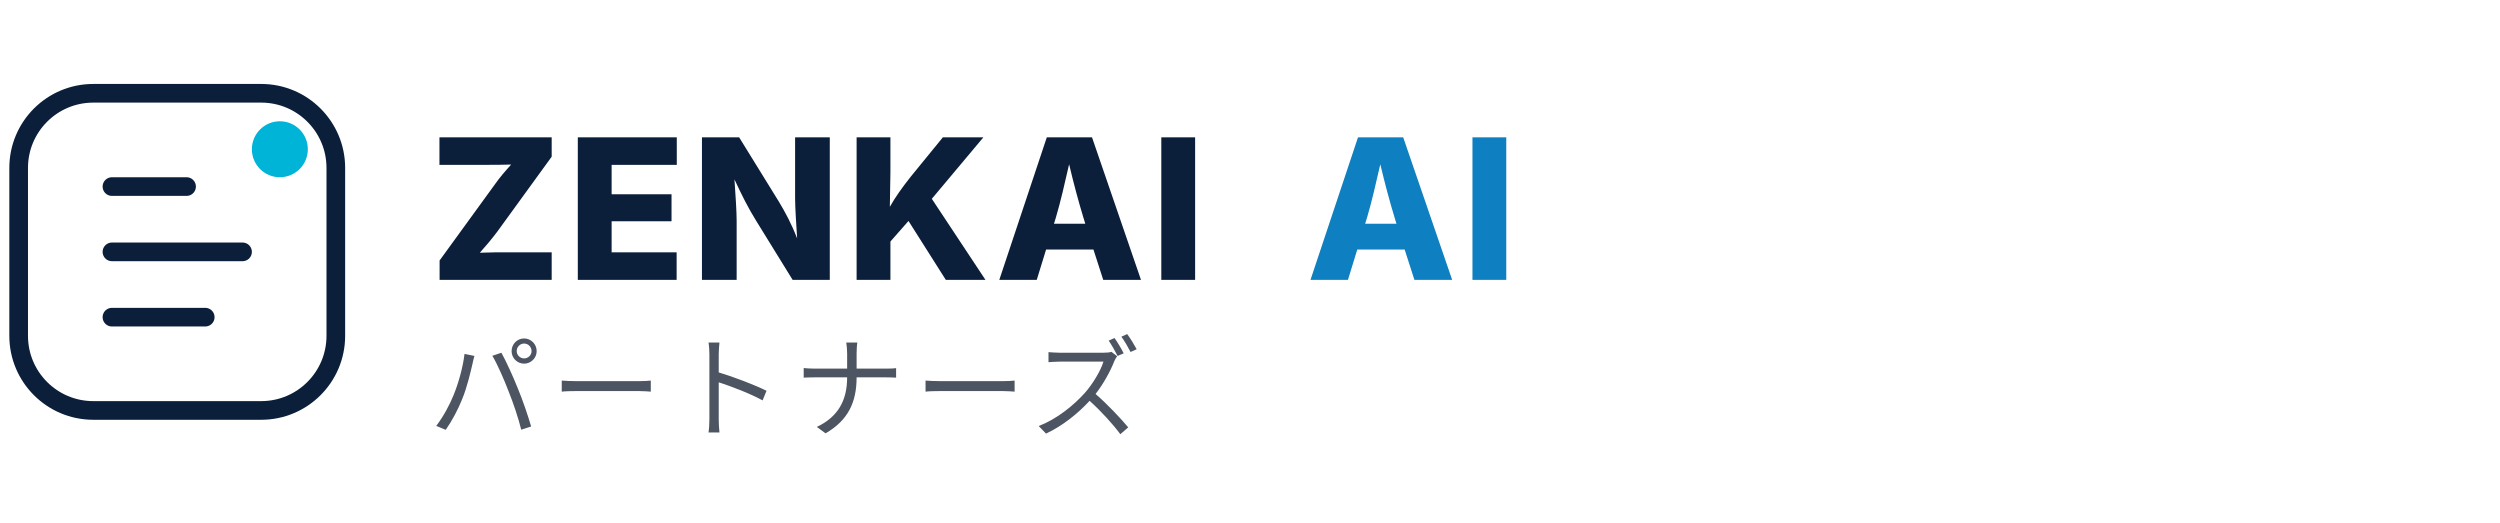
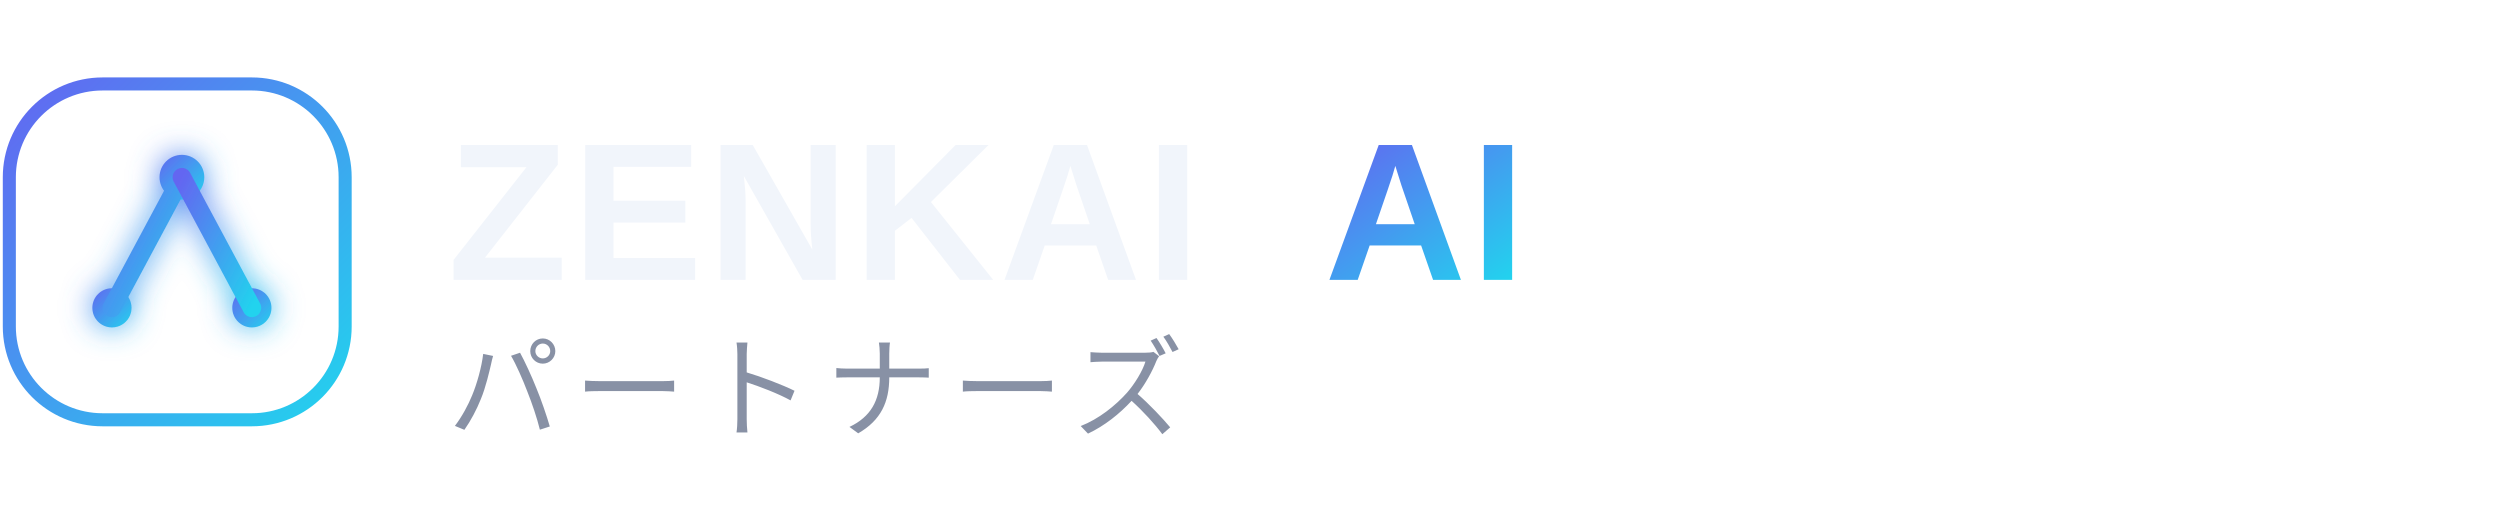
<svg xmlns="http://www.w3.org/2000/svg" viewBox="0 0 268 56" role="img" aria-labelledby="zenkaiLogoTitle">
-   <g fill="none" stroke="#0B1E3A" stroke-width="2" stroke-linecap="round" stroke-linejoin="round">
-     <rect x="2" y="10" width="34" height="34" rx="8" />
-     <line x1="12" y1="27" x2="26" y2="27" />
-     <line x1="12" y1="20" x2="20" y2="20" />
-     <line x1="12" y1="34" x2="22" y2="34" />
+   <defs>
+     <linearGradient id="zkLogoGrad" x1="0" y1="0" x2="1" y2="1">
+       <stop offset="0%" stop-color="#6366F1" />
+       <stop offset="100%" stop-color="#22D3EE" />
+     </linearGradient>
+     <filter id="zkLogoGlow" x="-60%" y="-60%" width="220%" height="220%">
+       <feGaussianBlur stdDeviation="1.6" result="blur" />
+       <feMerge>
+         <feMergeNode in="blur" />
+         <feMergeNode in="SourceGraphic" />
+       </feMerge>
+     </filter>
+   </defs>
+   <rect x="1" y="9" width="36" height="36" rx="10" fill="rgba(255,255,255,0.04)" stroke="url(#zkLogoGrad)" stroke-width="1.4" />
+   <g fill="none" stroke="url(#zkLogoGrad)" stroke-width="2" stroke-linecap="round" stroke-linejoin="round" filter="url(#zkLogoGlow)">
+     <circle cx="12" cy="33" r="2.1" fill="url(#zkLogoGrad)" stroke="none" />
+     <circle cx="27" cy="33" r="2.1" fill="url(#zkLogoGrad)" stroke="none" />
+     <circle cx="19.5" cy="19" r="2.4" fill="url(#zkLogoGrad)" stroke="none" />
+     <line x1="12" y1="33" x2="19.5" y2="19" />
+     <line x1="27" y1="33" x2="19.5" y2="19" />
+     <line x1="12" y1="33" x2="27" y2="33" />
  </g>
-   <circle cx="30" cy="16" r="3" fill="#00B4D8" />
-   <text x="46" y="30" font-family="Inter, Arial, Helvetica, sans-serif" font-weight="800" font-size="21" letter-spacing="0.5" fill="#0B1E3A">ZENKAI</text>
-   <text x="140" y="30" font-family="Inter, Arial, Helvetica, sans-serif" font-weight="800" font-size="21" letter-spacing="0.5" fill="#0E7FC0">AI</text>
-   <text x="46" y="46" font-family="'Noto Sans JP', 'Hiragino Sans', sans-serif" font-weight="500" font-size="12" letter-spacing="1" fill="#4C5561">パートナーズ</text>
+   <text x="48" y="30" font-family="'Space Grotesk','Segoe UI',Arial,sans-serif" font-weight="700" font-size="21" letter-spacing="0.5" fill="#F1F5FB">ZENKAI</text>
+   <text x="142" y="30" font-family="'Space Grotesk','Segoe UI',Arial,sans-serif" font-weight="700" font-size="21" letter-spacing="0.5" fill="url(#zkLogoGrad)">AI</text>
+   <text x="48" y="46" font-family="'Noto Sans JP','Hiragino Sans',sans-serif" font-weight="500" font-size="12" letter-spacing="1.5" fill="#8891A5">パートナーズ</text>
</svg>
